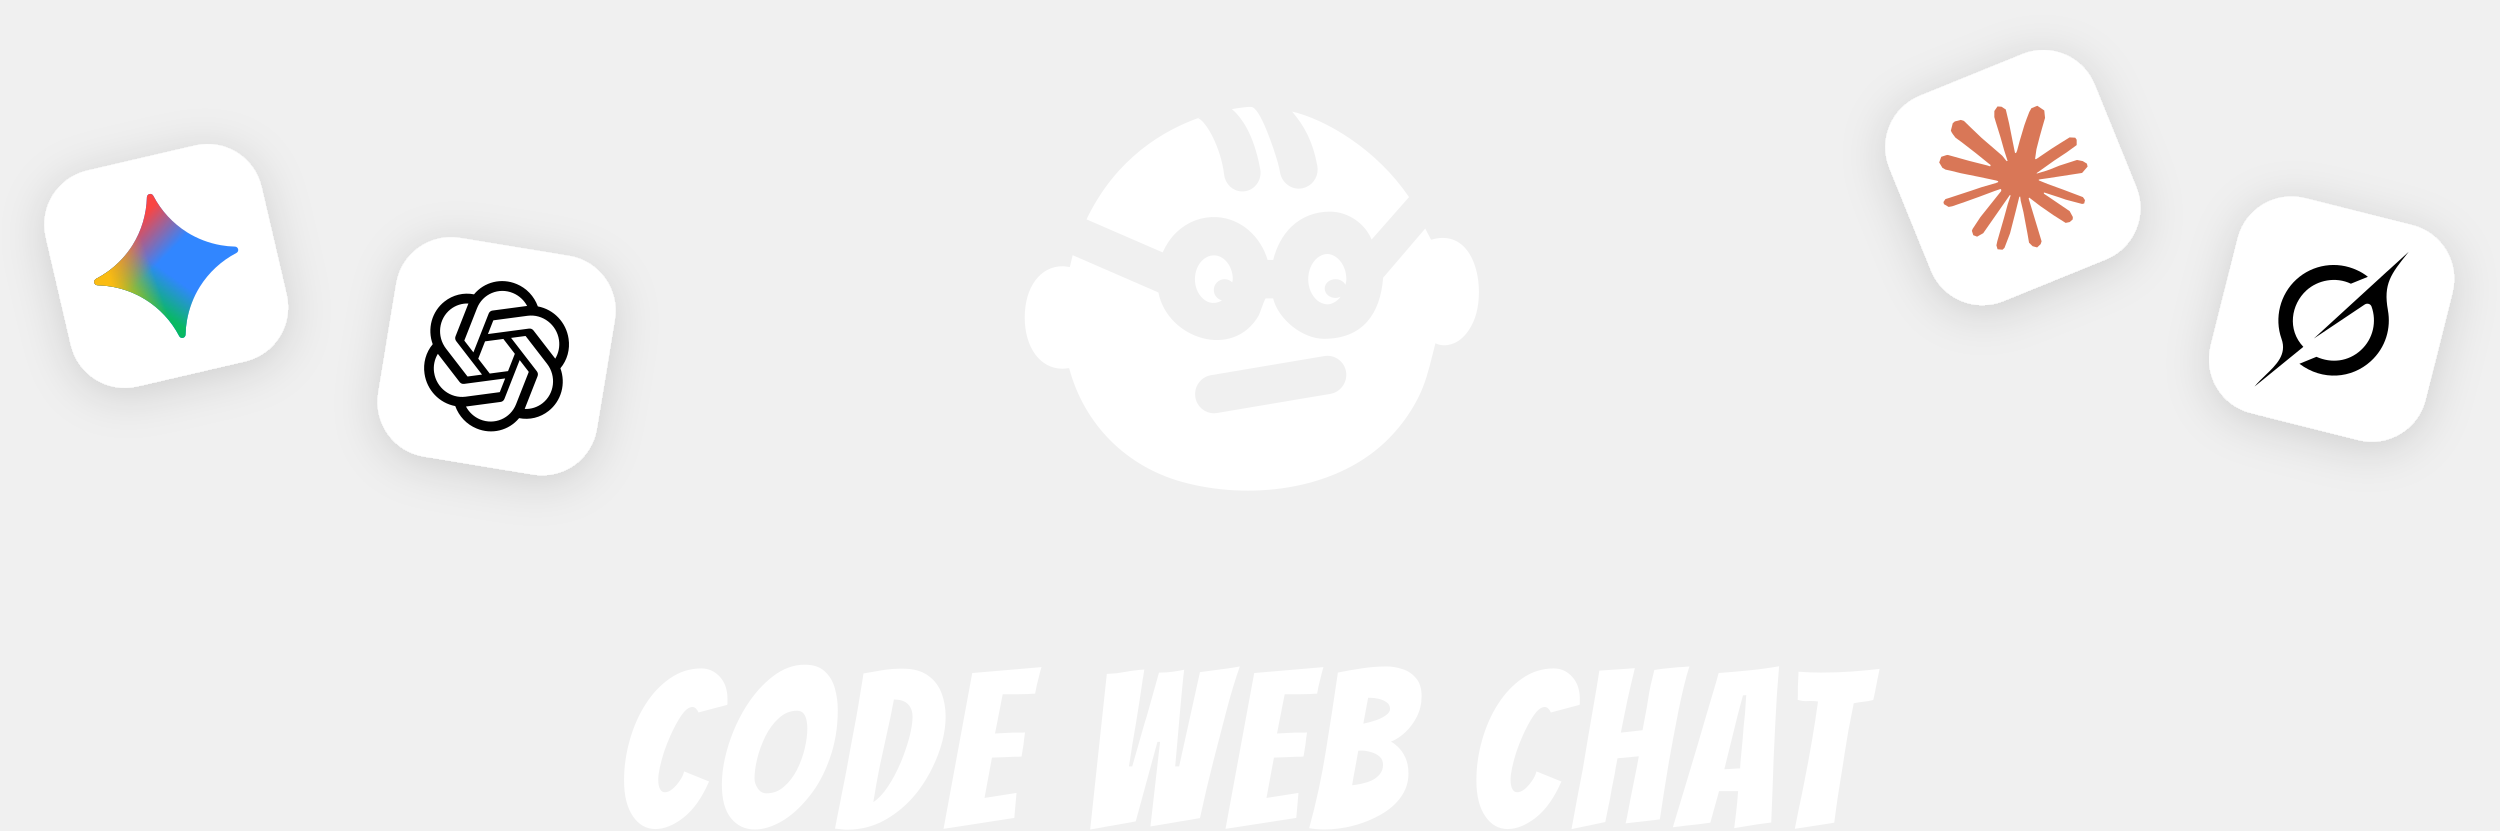
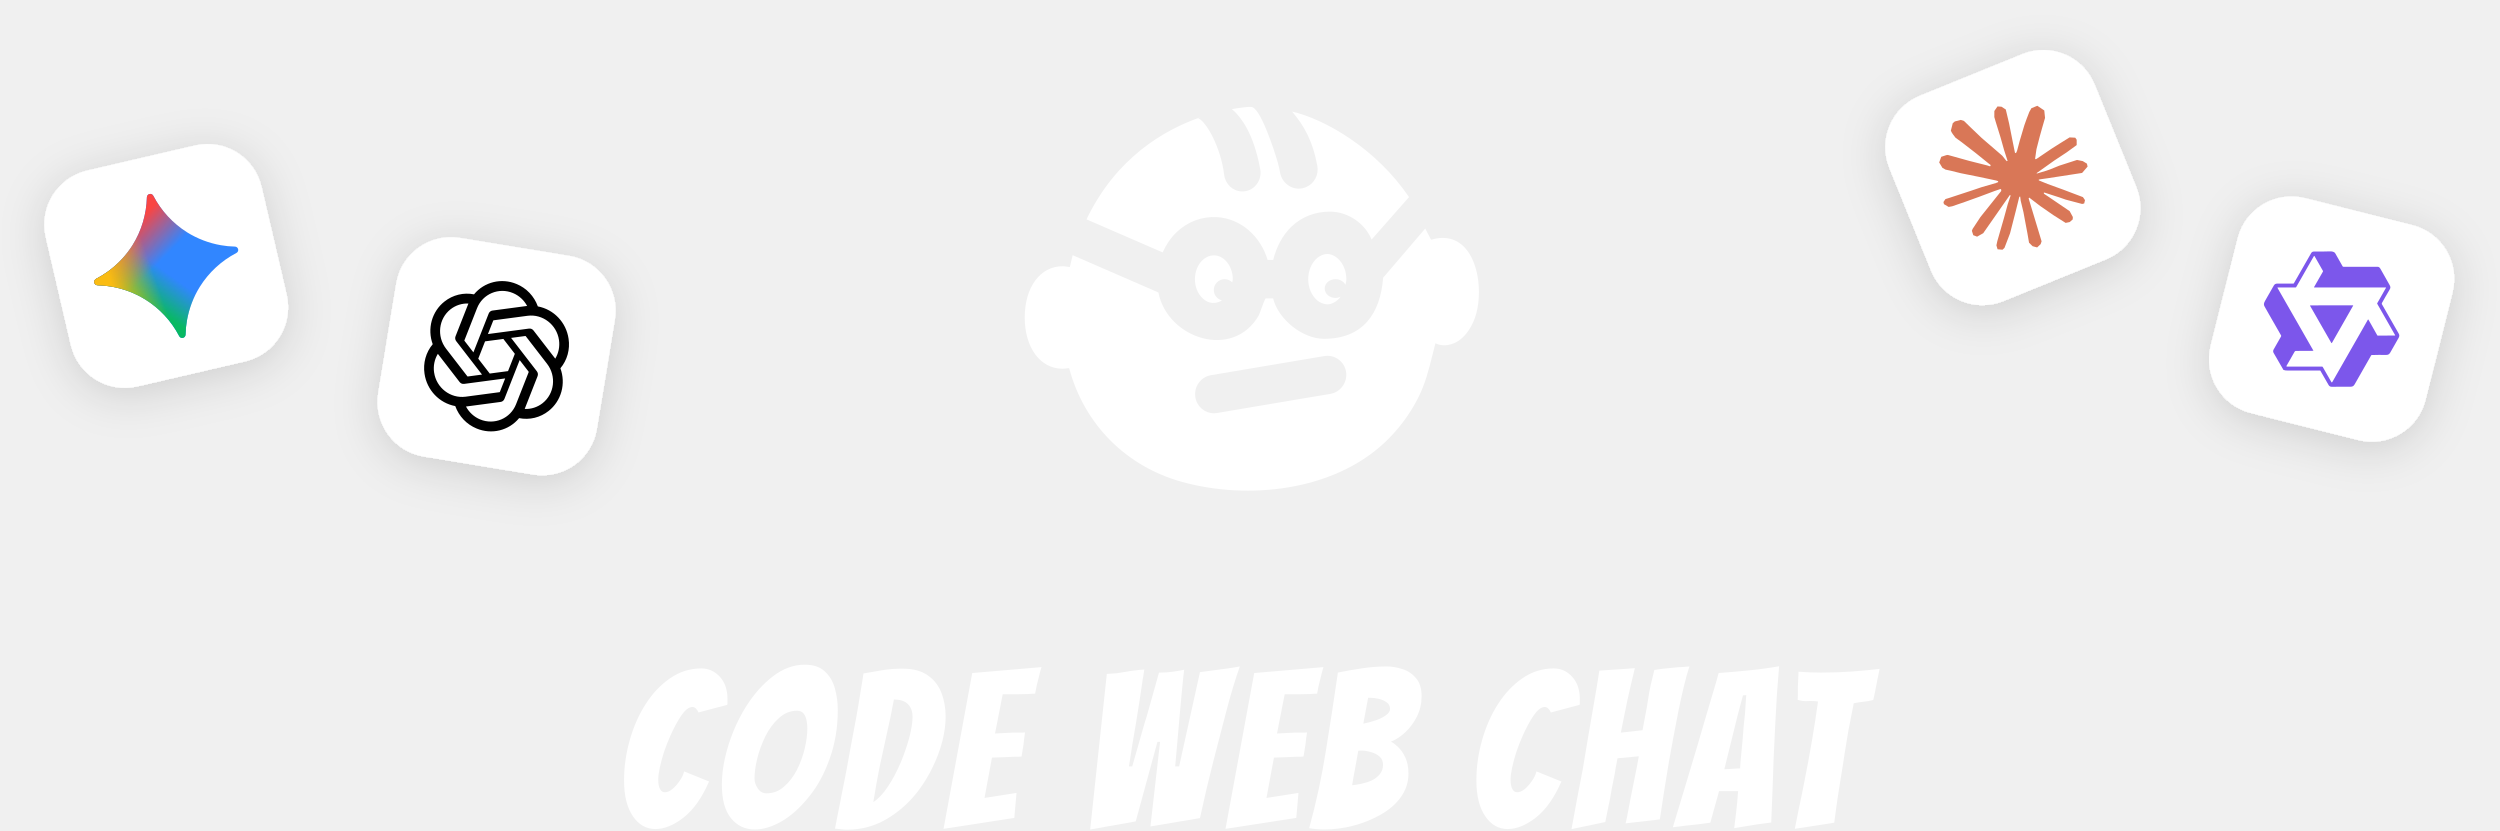
<svg xmlns="http://www.w3.org/2000/svg" width="677" height="225" viewBox="0 0 677 225" fill="none">
  <g clip-path="url(#clip0_863_150)">
    <path fill-rule="evenodd" clip-rule="evenodd" d="M387.536 64.924C395.554 62.565 399.515 69.108 400.331 76.234C400.787 80.175 400.283 84.31 398.963 87.204C398.026 89.247 396.706 91.169 394.858 92.361C393.729 93.09 392.361 93.528 390.993 93.504C389.48 93.455 388.712 92.945 388.712 92.945C388.462 93.906 388.226 94.859 387.992 95.805C386.947 100.021 385.942 104.08 383.863 108.074C381.583 112.476 378.534 116.489 374.933 119.87C360.938 132.981 338.037 135.437 320.177 130.524C305.053 126.365 293.627 115.03 289.522 99.682C288.802 99.779 288.13 99.852 287.746 99.852C281.696 99.852 277.495 94.136 277.495 85.964C277.495 77.791 281.696 72.075 287.746 72.1C287.962 72.1 288.394 72.1 289.714 72.318C289.823 71.886 289.924 71.438 290.025 70.988C290.169 70.349 290.313 69.707 290.482 69.108L313.695 79.202C316.144 91.728 333.98 97.59 340.918 85.331C341.001 85.179 341.216 84.585 341.472 83.874C341.952 82.544 342.578 80.807 342.766 80.807H344.758C346.151 86.45 352.68 91.753 358.538 91.753C369.1 91.753 373.829 84.869 374.549 75.213L385.952 61.884C386.252 62.516 386.498 62.96 386.744 63.404C386.99 63.848 387.236 64.292 387.536 64.924ZM354.313 107.66L360.266 106.663C363.075 106.176 364.947 103.501 364.515 100.679C364.059 97.858 361.418 95.961 358.633 96.423L327.907 101.604C325.122 102.09 323.25 104.766 323.706 107.587C324.114 110.117 326.274 111.917 328.747 111.917C329.035 111.917 329.299 111.892 329.587 111.844L333.86 111.114L351.846 108.074L354.313 107.66Z" fill="white" />
    <path d="M349.896 30.215C353.28 34.155 355.561 38.436 356.737 44.955C357.169 47.338 355.897 49.746 353.688 50.671C353.568 50.719 353.424 50.768 353.304 50.817C350.352 51.838 347.231 49.868 346.655 46.779C346.487 45.879 346.295 44.979 346.055 44.152V44.128C346.055 44.128 346.007 43.982 345.935 43.714C345.215 41.136 341.23 28.755 338.781 28.974C338.781 28.974 338.421 28.853 336.212 29.145C336.164 29.145 336.116 29.169 336.068 29.169C336.045 29.169 336.045 29.169 336.021 29.169C335.324 29.266 334.484 29.388 333.596 29.558C333.884 29.801 334.148 30.045 334.436 30.312C336.021 31.942 339.477 35.979 341.278 45.855C341.83 48.968 339.501 51.887 336.404 51.838C336.381 51.838 336.333 51.838 336.309 51.838C333.836 51.79 331.819 49.844 331.507 47.363C330.571 39.652 326.514 32.769 324.474 32.039L325.17 31.723C315.208 35.153 302.173 42.79 294.227 59.403L314.848 68.354C315.736 66.335 316.984 64.462 318.568 62.93C321.569 60.035 325.482 58.576 329.491 58.795C336.021 59.16 341.35 63.951 343.27 70.397H344.782C345.647 66.87 347.303 63.708 349.751 61.349C352.68 58.551 356.401 57.311 360.146 57.311C365.115 57.311 369.676 60.57 371.428 64.875L381.559 53.37C372.653 40.212 358.778 32.258 349.896 30.215Z" fill="white" />
    <path d="M359.594 68.791C359.546 68.791 359.474 68.791 359.426 68.791C358.274 68.791 357.361 69.35 356.761 69.813C355.201 71.102 354.265 73.266 354.265 75.602C354.265 77.937 355.201 80.101 356.761 81.391C357.361 81.877 358.37 82.436 359.594 82.412C360.818 82.364 362.09 81.585 363.051 80.345C362.619 80.539 362.162 80.685 361.658 80.685C360.026 80.685 358.73 79.542 358.73 78.131C358.73 76.72 360.026 75.602 361.658 75.602C362.859 75.602 363.891 76.234 364.347 77.134C364.443 76.623 364.587 76.161 364.587 75.602C364.587 71.661 361.994 68.913 359.594 68.791Z" fill="white" />
    <path d="M328.939 69.156C328.867 69.156 328.795 69.156 328.699 69.156C327.306 69.156 326.25 69.862 325.602 70.494C324.33 71.71 323.586 73.583 323.586 75.602C323.586 77.621 324.33 79.493 325.602 80.71C326.274 81.366 327.331 82.145 328.915 82.023C329.635 81.975 330.307 81.731 330.907 81.342C329.635 81.026 328.699 79.907 328.699 78.521C328.699 76.915 330.019 75.602 331.627 75.602C332.444 75.602 333.164 75.942 333.692 76.478C333.716 76.186 333.836 75.918 333.836 75.602C333.836 72.197 331.627 69.302 328.939 69.156Z" fill="white" />
  </g>
  <path d="M486.03 224.448C486.465 222.272 486.9 220.116 487.335 217.979C487.81 215.804 488.245 213.667 488.641 211.57C490.144 204.054 491.37 196.853 492.32 189.97C491.885 189.89 491.43 189.851 490.955 189.851C490.48 189.811 490.025 189.811 489.59 189.851C488.641 189.93 487.711 189.811 486.801 189.495C486.841 189.178 486.86 188.842 486.86 188.486C486.86 188.09 486.86 187.695 486.86 187.299C486.86 186.864 486.86 186.449 486.86 186.053C486.86 185.618 486.88 185.202 486.92 184.807C486.959 184.372 486.979 183.917 486.979 183.442C486.979 182.928 486.999 182.413 487.038 181.899C488.067 181.978 489.096 182.037 490.124 182.077C491.153 182.116 492.181 182.136 493.21 182.136C496.138 182.136 498.927 182.037 501.577 181.84C504.268 181.642 506.74 181.404 508.995 181.127L508.343 184.332L507.808 187.121C507.611 188.15 507.433 188.961 507.274 189.554C506.839 189.673 506.404 189.772 505.969 189.851C505.534 189.93 505.098 189.989 504.663 190.029C504.228 190.068 503.773 190.128 503.298 190.207C502.863 190.286 502.428 190.365 501.993 190.444C501.399 193.372 500.905 195.904 500.509 198.04C500.153 200.177 499.817 202.234 499.5 204.212C499.223 206.15 498.887 208.287 498.492 210.621C497.819 214.617 497.226 218.672 496.711 222.786L486.03 224.448Z" fill="white" />
-   <path d="M469.621 224.27C469.7 223.597 469.779 222.945 469.858 222.312C469.937 221.679 470.017 221.046 470.096 220.413L470.452 217.089C470.491 216.536 470.531 216.021 470.57 215.547C470.61 215.072 470.65 214.637 470.689 214.241H465.526L463.153 222.786C462.282 222.905 461.254 223.044 460.067 223.202C458.88 223.321 457.772 223.439 456.743 223.558C456.11 223.637 455.478 223.716 454.845 223.795C454.251 223.874 453.638 223.953 453.005 224.033L457.693 208.485C458.247 206.625 458.88 204.509 459.592 202.135C460.304 199.761 461.016 197.328 461.728 194.836C462.48 192.343 463.172 190.009 463.805 187.833C464.478 185.618 465.012 183.759 465.408 182.255C468.098 182.057 470.828 181.82 473.597 181.543C476.406 181.266 479.136 180.89 481.786 180.416C481.588 182.631 481.391 185.143 481.193 187.952C481.035 190.721 480.876 193.59 480.718 196.557C480.599 199.524 480.461 202.452 480.303 205.34C480.224 208.069 480.125 210.898 480.006 213.826C479.887 216.714 479.769 219.681 479.65 222.727C479.056 222.806 478.463 222.885 477.87 222.964C477.276 223.044 476.683 223.123 476.089 223.202C475.1 223.36 474.012 223.538 472.825 223.736C471.639 223.934 470.57 224.112 469.621 224.27ZM466.951 208.307C467.188 208.307 467.623 208.287 468.256 208.247C468.929 208.208 469.562 208.168 470.155 208.129C470.748 208.089 471.105 208.069 471.223 208.069C471.223 207.555 471.302 206.507 471.461 204.924C471.619 203.342 471.777 201.68 471.935 199.939C472.014 198.911 472.094 197.862 472.173 196.794C472.291 195.686 472.41 194.559 472.529 193.412L472.885 188.249L471.995 188.308L470.63 193.412L466.951 208.307Z" fill="white" />
+   <path d="M469.621 224.27C469.7 223.597 469.779 222.945 469.858 222.312C469.937 221.679 470.017 221.046 470.096 220.413L470.452 217.089C470.491 216.536 470.531 216.021 470.57 215.547C470.61 215.072 470.65 214.637 470.689 214.241H465.526L463.153 222.786C462.282 222.905 461.254 223.044 460.067 223.202C458.88 223.321 457.772 223.439 456.743 223.558C456.11 223.637 455.478 223.716 454.845 223.795C454.251 223.874 453.638 223.953 453.005 224.033L457.693 208.485C458.247 206.625 458.88 204.509 459.592 202.135C460.304 199.761 461.016 197.328 461.728 194.836C462.48 192.343 463.172 190.009 463.805 187.833C464.478 185.618 465.012 183.759 465.408 182.255C468.098 182.057 470.828 181.82 473.597 181.543C476.406 181.266 479.136 180.89 481.786 180.416C481.588 182.631 481.391 185.143 481.193 187.952C481.035 190.721 480.876 193.59 480.718 196.557C480.599 199.524 480.461 202.452 480.303 205.34C480.224 208.069 480.125 210.898 480.006 213.826C479.887 216.714 479.769 219.681 479.65 222.727C479.056 222.806 478.463 222.885 477.87 222.964C477.276 223.044 476.683 223.123 476.089 223.202C475.1 223.36 474.012 223.538 472.825 223.736C471.639 223.934 470.57 224.112 469.621 224.27ZM466.951 208.307C467.188 208.307 467.623 208.287 468.256 208.247C468.929 208.208 469.562 208.168 470.155 208.129C470.748 208.089 471.104 208.069 471.223 208.069C471.223 207.555 471.302 206.507 471.461 204.924C471.619 203.342 471.777 201.68 471.935 199.939C472.014 198.911 472.094 197.862 472.173 196.794C472.291 195.686 472.41 194.559 472.529 193.412L472.885 188.249L471.995 188.308L470.63 193.412L466.951 208.307Z" fill="white" />
  <path d="M425.566 224.507C426.08 221.777 426.575 219.087 427.049 216.436C427.564 213.746 428.078 211.076 428.592 208.425C429.146 205.142 429.66 202.056 430.135 199.168C430.649 196.28 431.144 193.411 431.619 190.563C432.133 187.714 432.627 184.728 433.102 181.602L442.716 180.949C442.043 183.719 441.371 186.607 440.698 189.613C440.065 192.62 439.472 195.548 438.918 198.396L444.793 197.743C445.07 196.359 445.327 194.994 445.564 193.649C445.841 192.264 446.079 190.899 446.276 189.554C446.474 188.249 446.712 186.923 446.989 185.578C447.305 184.193 447.641 182.809 447.997 181.424C449.422 181.187 450.866 181.009 452.329 180.89C453.793 180.732 455.02 180.633 456.009 180.593C456.998 180.514 457.492 180.475 457.492 180.475C456.978 182.057 456.464 183.917 455.949 186.053C455.435 188.189 454.94 190.444 454.466 192.818C453.991 195.192 453.536 197.565 453.101 199.939C452.666 202.273 452.27 204.449 451.914 206.467C451.479 208.999 451.063 211.551 450.668 214.122C450.272 216.654 449.877 219.245 449.481 221.896L440.223 222.964C440.5 221.777 440.738 220.61 440.936 219.463C441.173 218.276 441.39 217.129 441.588 216.021C441.984 214.122 442.38 212.144 442.775 210.087C443.21 208.03 443.547 206.269 443.784 204.805L438.028 205.339C437.869 206.091 437.711 206.902 437.553 207.772C437.434 208.643 437.276 209.572 437.078 210.562C436.88 211.551 436.683 212.52 436.485 213.469C436.327 214.379 436.168 215.289 436.01 216.199C435.812 217.267 435.595 218.335 435.357 219.404C435.12 220.472 434.902 221.54 434.705 222.608L425.566 224.507Z" fill="white" />
  <path d="M408.293 224.507C405.801 224.507 403.763 223.34 402.181 221.006C400.598 218.672 399.807 215.467 399.807 211.392C399.807 207.674 400.321 204.014 401.35 200.414C402.379 196.774 403.823 193.51 405.682 190.622C407.542 187.734 409.737 185.42 412.269 183.679C414.841 181.899 417.669 181.009 420.755 181.009C422.694 181.009 424.355 181.76 425.74 183.264C427.125 184.767 427.817 186.785 427.817 189.317V190.029C427.817 190.187 427.817 190.326 427.817 190.444C427.817 190.563 427.797 190.701 427.758 190.86L419.984 192.937C419.509 191.948 418.955 191.453 418.322 191.453C417.373 191.453 416.364 192.225 415.296 193.768C414.267 195.31 413.278 197.15 412.329 199.286C411.696 200.711 411.122 202.174 410.608 203.678C410.133 205.181 409.757 206.586 409.48 207.891C409.203 209.197 409.065 210.265 409.065 211.096C409.065 212.322 409.243 213.212 409.599 213.766C409.876 214.28 410.311 214.538 410.904 214.538C411.498 214.538 412.15 214.261 412.863 213.707C413.575 213.113 414.228 212.381 414.821 211.511C415.454 210.641 415.869 209.77 416.067 208.9L422.832 211.63C420.894 216.061 418.579 219.325 415.889 221.421C413.238 223.479 410.706 224.507 408.293 224.507Z" fill="white" />
  <path d="M358.62 224.626C357.157 224.626 355.792 224.507 354.526 224.27C356.425 217.346 357.928 210.383 359.036 203.381C360.183 196.339 361.271 189.257 362.3 182.136C364.357 181.701 366.493 181.325 368.709 181.009C370.924 180.653 373.219 180.475 375.592 180.475C376.898 180.475 378.283 180.712 379.746 181.187C381.21 181.622 382.437 182.433 383.426 183.62C384.454 184.767 384.969 186.409 384.969 188.545C384.969 190.523 384.553 192.343 383.722 194.005C382.892 195.666 381.843 197.091 380.577 198.278C379.311 199.464 378.006 200.315 376.661 200.829C377.214 201.106 377.867 201.601 378.619 202.313C379.371 203.025 380.023 203.974 380.577 205.161C381.131 206.348 381.408 207.792 381.408 209.493C381.408 211.867 380.696 214.023 379.272 215.962C377.887 217.861 376.028 219.443 373.693 220.709C371.438 221.975 369.005 222.944 366.394 223.617C363.783 224.29 361.192 224.626 358.62 224.626ZM369.183 195.963C370.41 195.726 371.577 195.409 372.685 195.014C373.792 194.618 374.682 194.163 375.355 193.649C376.067 193.134 376.423 192.581 376.423 191.987C376.423 191.235 376.126 190.642 375.533 190.207C374.94 189.772 374.228 189.455 373.397 189.257C372.566 189.06 371.794 188.961 371.082 188.961H370.489C370.212 190.543 369.955 191.928 369.717 193.115C369.48 194.262 369.302 195.211 369.183 195.963ZM366.157 212.639C366.948 212.559 367.818 212.421 368.768 212.223C369.717 212.025 370.627 211.729 371.498 211.333C372.368 210.898 373.08 210.344 373.634 209.671C374.228 208.959 374.524 208.109 374.524 207.12C374.524 206.17 374.208 205.418 373.575 204.865C372.942 204.311 372.17 203.915 371.26 203.678C370.39 203.401 369.559 203.262 368.768 203.262H368.293C368.095 203.262 367.937 203.282 367.818 203.322C367.581 204.785 367.304 206.328 366.988 207.95C366.671 209.572 366.394 211.135 366.157 212.639Z" fill="white" />
  <path d="M331.867 224.448L339.641 182.255L358.394 180.653C358.117 181.523 357.879 182.413 357.681 183.323C357.484 184.075 357.286 184.866 357.088 185.697C356.93 186.488 356.791 187.2 356.673 187.833C356.158 187.873 355.426 187.912 354.477 187.952C353.527 187.952 352.558 187.972 351.569 188.011C350.58 188.011 349.729 188.011 349.017 188.011C348.305 188.011 347.929 188.011 347.89 188.011L345.813 198.634L349.255 198.456C349.69 198.416 350.125 198.396 350.56 198.396C351.035 198.396 351.49 198.396 351.925 198.396C352.36 198.396 352.756 198.396 353.112 198.396C353.468 198.396 353.745 198.377 353.943 198.337C353.864 198.891 353.785 199.445 353.705 199.999C353.666 200.513 353.607 201.047 353.527 201.601L352.993 204.865C352.795 204.904 352.538 204.924 352.222 204.924C351.905 204.924 351.529 204.924 351.094 204.924C350.659 204.964 350.204 204.983 349.729 204.983C349.255 204.983 348.8 205.003 348.365 205.043C347.85 205.082 347.316 205.102 346.762 205.102C346.208 205.102 345.615 205.122 344.982 205.161L342.964 216.081L351.628 214.716L351.035 221.481L331.867 224.448Z" fill="white" />
  <path d="M295.218 224.626L299.728 182.492C300.638 182.453 301.528 182.393 302.398 182.314C303.308 182.196 304.179 182.057 305.009 181.899C305.801 181.741 306.612 181.622 307.442 181.543C308.273 181.424 309.084 181.345 309.875 181.305L309.697 182.492C309.658 182.888 309.579 183.343 309.46 183.857C309.381 184.332 309.302 184.886 309.223 185.519C309.025 186.903 308.788 188.486 308.511 190.266C308.234 192.046 307.917 194.025 307.561 196.201C307.324 197.546 307.047 199.168 306.73 201.067C306.453 202.966 306.117 205.122 305.721 207.535H306.612C307.126 205.715 307.601 204.054 308.036 202.55C308.471 201.047 308.847 199.722 309.163 198.574C309.48 197.427 309.777 196.398 310.054 195.488C310.37 194.539 310.627 193.688 310.825 192.937C311.656 190.009 312.328 187.616 312.843 185.756C313.357 183.897 313.693 182.69 313.851 182.136H314.386C315.414 182.136 316.482 182.057 317.59 181.899C318.737 181.741 319.766 181.563 320.676 181.365C320.636 181.523 320.557 182.176 320.439 183.323C320.32 184.47 320.181 185.875 320.023 187.536C319.865 189.198 319.707 190.919 319.548 192.699C319.271 196.062 319.014 198.99 318.777 201.482C318.579 203.974 318.401 205.992 318.243 207.535H319.311L324.949 182.018L328.925 181.483C329.478 181.404 330.052 181.325 330.646 181.246C331.239 181.167 331.852 181.088 332.485 181.009C333.632 180.85 334.72 180.672 335.749 180.475C334.562 183.798 333.375 187.714 332.188 192.225C331.002 196.735 329.815 201.304 328.628 205.933C327.995 208.465 327.362 211.036 326.729 213.647C326.135 216.219 325.542 218.85 324.949 221.54L311.537 223.795L314.148 200.889H313.436L307.561 222.43L295.218 224.626Z" fill="white" />
  <path d="M255.51 224.448L263.283 182.255L282.036 180.653C281.759 181.523 281.522 182.413 281.324 183.323C281.126 184.075 280.928 184.866 280.73 185.697C280.572 186.488 280.434 187.2 280.315 187.833C279.801 187.873 279.069 187.912 278.119 187.952C277.17 187.952 276.2 187.972 275.211 188.011C274.222 188.011 273.372 188.011 272.66 188.011C271.948 188.011 271.572 188.011 271.532 188.011L269.455 198.634L272.897 198.456C273.332 198.416 273.767 198.396 274.203 198.396C274.677 198.396 275.132 198.396 275.567 198.396C276.003 198.396 276.398 198.396 276.754 198.396C277.11 198.396 277.387 198.377 277.585 198.337C277.506 198.891 277.427 199.445 277.348 199.999C277.308 200.513 277.249 201.047 277.17 201.601L276.636 204.865C276.438 204.904 276.181 204.924 275.864 204.924C275.548 204.924 275.172 204.924 274.737 204.924C274.301 204.964 273.847 204.983 273.372 204.983C272.897 204.983 272.442 205.003 272.007 205.043C271.493 205.082 270.958 205.102 270.405 205.102C269.851 205.102 269.257 205.122 268.624 205.161L266.607 216.081L275.271 214.716L274.677 221.481L255.51 224.448Z" fill="white" />
  <path d="M229.434 224.685C228.88 224.685 228.326 224.645 227.772 224.566C227.218 224.527 226.664 224.467 226.111 224.388L229.256 208.425C229.651 206.249 230.067 203.954 230.502 201.541C230.977 199.088 231.432 196.675 231.867 194.301C232.302 191.888 232.678 189.653 232.994 187.596C233.35 185.538 233.627 183.798 233.825 182.373C235.526 182.057 237.247 181.76 238.988 181.483C240.729 181.206 242.509 181.068 244.329 181.068C247.256 181.068 249.571 181.681 251.272 182.908C252.973 184.094 254.2 185.677 254.951 187.655C255.703 189.593 256.079 191.73 256.079 194.064C256.079 196.161 255.782 198.376 255.189 200.71C254.595 203.005 253.745 205.3 252.637 207.594C251.569 209.849 250.283 211.986 248.78 214.003C246.445 217.129 243.597 219.7 240.234 221.718C236.911 223.696 233.311 224.685 229.434 224.685ZM236.496 217.208C237.88 216.298 239.186 214.913 240.412 213.054C241.678 211.194 242.865 208.959 243.973 206.348C244.962 203.935 245.733 201.66 246.287 199.524C246.841 197.348 247.118 195.548 247.118 194.123C247.118 192.66 246.703 191.512 245.872 190.681C245.081 189.851 243.815 189.435 242.074 189.435C241.441 192.838 240.788 195.983 240.116 198.871C239.483 201.759 238.85 204.667 238.217 207.594C237.623 210.522 237.049 213.726 236.496 217.208Z" fill="white" />
  <path d="M204.381 224.626C201.77 224.626 199.634 223.617 197.972 221.599C196.311 219.582 195.48 216.535 195.48 212.461C195.48 210.206 195.757 207.832 196.311 205.339C196.865 202.847 197.636 200.394 198.625 197.981C199.614 195.568 200.762 193.332 202.067 191.275C204.164 187.952 206.577 185.242 209.307 183.145C212.037 181.048 214.905 180 217.912 180C220.285 180 222.105 180.613 223.371 181.84C224.677 183.026 225.587 184.569 226.101 186.468C226.615 188.328 226.872 190.266 226.872 192.284C226.872 196.992 226.141 201.383 224.677 205.458C223.253 209.493 221.393 212.916 219.098 215.724C216.804 218.613 214.351 220.828 211.74 222.371C209.168 223.874 206.716 224.626 204.381 224.626ZM207.586 214.834C209.366 214.834 210.929 214.241 212.274 213.054C213.659 211.867 214.826 210.364 215.775 208.544C216.725 206.685 217.437 204.746 217.912 202.728C218.386 200.711 218.624 198.891 218.624 197.269C218.624 196.636 218.564 195.963 218.446 195.251C218.327 194.499 218.07 193.847 217.674 193.293C217.279 192.739 216.665 192.462 215.835 192.462C214.015 192.462 212.373 193.135 210.909 194.48C209.445 195.785 208.219 197.447 207.23 199.464C206.241 201.522 205.509 203.539 205.034 205.517C204.559 207.496 204.322 209.296 204.322 210.918C204.322 211.748 204.619 212.619 205.212 213.529C205.806 214.399 206.597 214.834 207.586 214.834Z" fill="white" />
  <path d="M177.481 224.507C174.989 224.507 172.952 223.34 171.369 221.006C169.787 218.672 168.995 215.467 168.995 211.392C168.995 207.674 169.51 204.014 170.538 200.414C171.567 196.774 173.011 193.51 174.87 190.622C176.73 187.734 178.925 185.42 181.457 183.679C184.029 181.899 186.858 181.009 189.943 181.009C191.882 181.009 193.544 181.76 194.928 183.264C196.313 184.767 197.005 186.785 197.005 189.317V190.029C197.005 190.187 197.005 190.326 197.005 190.444C197.005 190.563 196.985 190.701 196.946 190.86L189.172 192.937C188.697 191.948 188.143 191.453 187.51 191.453C186.561 191.453 185.552 192.225 184.484 193.768C183.455 195.31 182.466 197.15 181.517 199.286C180.884 200.711 180.31 202.174 179.796 203.678C179.321 205.181 178.945 206.586 178.668 207.891C178.391 209.197 178.253 210.265 178.253 211.096C178.253 212.322 178.431 213.212 178.787 213.766C179.064 214.28 179.499 214.538 180.093 214.538C180.686 214.538 181.339 214.261 182.051 213.707C182.763 213.113 183.416 212.381 184.009 211.511C184.642 210.641 185.058 209.77 185.255 208.9L192.02 211.63C190.082 216.061 187.768 219.325 185.077 221.421C182.427 223.479 179.895 224.507 177.481 224.507Z" fill="white" />
  <g filter="url(#filter0_d_863_150)">
    <rect x="8.995" y="49.592" width="60" height="60" rx="15" transform="rotate(-13.0929 8.99536 49.5918)" fill="white" />
    <path d="M59.792 66.4C56.559 65.831 53.464 64.649 50.675 62.918C46.787 60.492 43.62 57.069 41.503 53.006C41.41 52.825 41.259 52.681 41.074 52.596C40.889 52.51 40.682 52.489 40.484 52.535C40.285 52.581 40.108 52.692 39.98 52.85C39.852 53.008 39.781 53.204 39.776 53.407C39.667 57.988 38.335 62.457 35.918 66.35C34.179 69.134 31.924 71.561 29.273 73.498C28.237 74.261 27.147 74.935 26.007 75.523C25.825 75.615 25.679 75.766 25.593 75.951C25.506 76.136 25.484 76.345 25.531 76.544C25.577 76.743 25.689 76.92 25.848 77.048C26.007 77.176 26.204 77.247 26.408 77.25C27.691 77.273 28.963 77.397 30.233 77.624C33.466 78.192 36.561 79.374 39.35 81.106C43.239 83.532 46.406 86.955 48.524 91.019C48.616 91.201 48.767 91.347 48.952 91.433C49.137 91.52 49.346 91.542 49.545 91.495C49.744 91.449 49.921 91.338 50.049 91.178C50.177 91.019 50.248 90.822 50.251 90.618C50.273 89.334 50.397 88.061 50.625 86.791C51.193 83.558 52.375 80.463 54.107 77.674C56.533 73.786 59.956 70.619 64.02 68.502C64.201 68.409 64.345 68.258 64.43 68.073C64.516 67.888 64.537 67.681 64.491 67.483C64.445 67.284 64.334 67.107 64.176 66.979C64.018 66.851 63.822 66.779 63.619 66.775C62.335 66.752 61.056 66.627 59.792 66.4Z" fill="#3186FF" />
    <path d="M59.792 66.4C56.559 65.831 53.464 64.649 50.675 62.918C46.787 60.492 43.62 57.069 41.503 53.006C41.41 52.825 41.259 52.681 41.074 52.596C40.889 52.51 40.682 52.489 40.484 52.535C40.285 52.581 40.108 52.692 39.98 52.85C39.852 53.008 39.781 53.204 39.776 53.407C39.667 57.988 38.335 62.457 35.918 66.35C34.179 69.134 31.924 71.561 29.273 73.498C28.237 74.261 27.147 74.935 26.007 75.523C25.825 75.615 25.679 75.766 25.593 75.951C25.506 76.136 25.484 76.345 25.531 76.544C25.577 76.743 25.689 76.92 25.848 77.048C26.007 77.176 26.204 77.247 26.408 77.25C27.691 77.273 28.963 77.397 30.233 77.624C33.466 78.192 36.561 79.374 39.35 81.106C43.239 83.532 46.406 86.955 48.524 91.019C48.616 91.201 48.767 91.347 48.952 91.433C49.137 91.52 49.346 91.542 49.545 91.495C49.744 91.449 49.921 91.338 50.049 91.178C50.177 91.019 50.248 90.822 50.251 90.618C50.273 89.334 50.397 88.061 50.625 86.791C51.193 83.558 52.375 80.463 54.107 77.674C56.533 73.786 59.956 70.619 64.02 68.502C64.201 68.409 64.345 68.258 64.43 68.073C64.516 67.888 64.537 67.681 64.491 67.483C64.445 67.284 64.334 67.107 64.176 66.979C64.018 66.851 63.822 66.779 63.619 66.775C62.335 66.752 61.056 66.627 59.792 66.4Z" fill="url(#paint0_linear_863_150)" />
    <path d="M59.792 66.4C56.559 65.831 53.464 64.649 50.675 62.918C46.787 60.492 43.62 57.069 41.503 53.006C41.41 52.825 41.259 52.681 41.074 52.596C40.889 52.51 40.682 52.489 40.484 52.535C40.285 52.581 40.108 52.692 39.98 52.85C39.852 53.008 39.781 53.204 39.776 53.407C39.667 57.988 38.335 62.457 35.918 66.35C34.179 69.134 31.924 71.561 29.273 73.498C28.237 74.261 27.147 74.935 26.007 75.523C25.825 75.615 25.679 75.766 25.593 75.951C25.506 76.136 25.484 76.345 25.531 76.544C25.577 76.743 25.689 76.92 25.848 77.048C26.007 77.176 26.204 77.247 26.408 77.25C27.691 77.273 28.963 77.397 30.233 77.624C33.466 78.192 36.561 79.374 39.35 81.106C43.239 83.532 46.406 86.955 48.524 91.019C48.616 91.201 48.767 91.347 48.952 91.433C49.137 91.52 49.346 91.542 49.545 91.495C49.744 91.449 49.921 91.338 50.049 91.178C50.177 91.019 50.248 90.822 50.251 90.618C50.273 89.334 50.397 88.061 50.625 86.791C51.193 83.558 52.375 80.463 54.107 77.674C56.533 73.786 59.956 70.619 64.02 68.502C64.201 68.409 64.345 68.258 64.43 68.073C64.516 67.888 64.537 67.681 64.491 67.483C64.445 67.284 64.334 67.107 64.176 66.979C64.018 66.851 63.822 66.779 63.619 66.775C62.335 66.752 61.056 66.627 59.792 66.4Z" fill="url(#paint1_linear_863_150)" />
    <path d="M59.792 66.4C56.559 65.831 53.464 64.649 50.675 62.918C46.787 60.492 43.62 57.069 41.503 53.006C41.41 52.825 41.259 52.681 41.074 52.596C40.889 52.51 40.682 52.489 40.484 52.535C40.285 52.581 40.108 52.692 39.98 52.85C39.852 53.008 39.781 53.204 39.776 53.407C39.667 57.988 38.335 62.457 35.918 66.35C34.179 69.134 31.924 71.561 29.273 73.498C28.237 74.261 27.147 74.935 26.007 75.523C25.825 75.615 25.679 75.766 25.593 75.951C25.506 76.136 25.484 76.345 25.531 76.544C25.577 76.743 25.689 76.92 25.848 77.048C26.007 77.176 26.204 77.247 26.408 77.25C27.691 77.273 28.963 77.397 30.233 77.624C33.466 78.192 36.561 79.374 39.35 81.106C43.239 83.532 46.406 86.955 48.524 91.019C48.616 91.201 48.767 91.347 48.952 91.433C49.137 91.52 49.346 91.542 49.545 91.495C49.744 91.449 49.921 91.338 50.049 91.178C50.177 91.019 50.248 90.822 50.251 90.618C50.273 89.334 50.397 88.061 50.625 86.791C51.193 83.558 52.375 80.463 54.107 77.674C56.533 73.786 59.956 70.619 64.02 68.502C64.201 68.409 64.345 68.258 64.43 68.073C64.516 67.888 64.537 67.681 64.491 67.483C64.445 67.284 64.334 67.107 64.176 66.979C64.018 66.851 63.822 66.779 63.619 66.775C62.335 66.752 61.056 66.627 59.792 66.4Z" fill="url(#paint2_linear_863_150)" />
  </g>
  <g filter="url(#filter1_d_863_150)">
    <g clip-path="url(#clip1_863_150)">
      <rect x="505.995" y="31.592" width="60" height="60" rx="15" transform="rotate(-22.1185 505.995 31.5918)" fill="white" />
      <g clip-path="url(#clip2_863_150)">
        <path d="M536.308 58.77L541.934 51.721L541.914 51.316L541.71 51.169L541.356 51.312L540.106 51.734L535.895 53.314L532.222 54.633L528.647 55.866L527.69 56.038L526.42 55.285L526.284 54.707L526.823 53.911L527.92 53.573L530.332 52.778L533.948 51.592L536.56 50.705L540.501 49.562L541.102 49.318L541.088 49.041L540.82 48.974L540.6 48.889L535.957 47.904L530.958 46.9L528.285 46.237L526.859 45.933L526.007 45.449L525.131 43.991L525.69 42.465L527.088 42.005L527.474 41.958L529.283 42.456L533.155 43.538L538.152 44.805L538.906 45.045L539.065 44.795L539.049 44.671L538.624 44.35L534.997 41.424L531.201 38.487L529.56 37.298L528.909 36.449C528.659 36.122 528.452 35.766 528.291 35.388L528.81 33.355L529.363 32.889L530.985 32.471L531.862 32.769L533.707 34.563L536.653 37.376L540.955 41.079L542.223 42.179L543.12 43.311L543.421 43.648L543.664 43.549L543.573 43.323L542.7 40.609L541.751 37.225L540.415 32.92L540.062 31.696L540.071 30.055L540.916 28.827L541.993 28.893L543.164 29.649L543.339 30.377L544.059 33.414L545.018 38.247L545.675 41.474L546.002 41.341L546.225 40.815L546.927 38.18L548.182 33.957L548.795 32.233L549.54 30.303L550.114 29.295L551.709 28.646L553.591 29.913L553.797 31.926L553 34.674L552.356 36.99L551.471 40.408L551.105 43.004L551.287 43.128L551.565 42.979L555.594 40.251L557.801 38.85L560.446 37.209L561.975 37.285L562.364 37.838L562.364 39.289L559.628 41.276L556.353 43.438L551.554 46.851L551.508 46.924L551.621 46.987L554.105 46.241L555.15 45.881L557.654 44.863L562.458 43.315L564.005 43.625L565.138 44.313L565.32 45.111L563.833 46.831L561.057 47.26L554.574 48.258L552.341 48.573L552.06 48.687L552.13 48.857L554.487 49.82L558.72 51.356L564.057 53.379L564.615 54.192L564.404 55.096L563.848 55.234L559.404 54.059L557.621 53.44L553.631 52.147L553.433 52.228L553.54 52.49L554.632 53.214L560.463 57.178L561.329 58.769L561.288 59.421L560.483 60.132L559.375 60.362L556.045 58.252L552.501 55.794L549.517 53.512L549.351 53.723L552.862 65.346L552.606 66.116L551.656 67.006L550.43 66.675L549.464 65.724L549.035 63.242L548.428 60.028L547.954 57.468L547.204 54.355L547.07 53.272L547.025 53.215L546.82 53.33L545.84 57.267L544.322 63.182L542.815 67.114L542.279 67.627L540.94 67.506L540.628 66.442L540.877 65.281L542.659 59.095L543.701 55.285L544.456 53.025L544.347 52.785L544.262 52.819L537.052 63.155L535.399 64.089L534.36 63.691L533.986 62.501L534.191 61.98L536.313 58.757L536.308 58.77Z" fill="#D97757" />
      </g>
    </g>
  </g>
  <g filter="url(#filter2_d_863_150)">
    <rect x="609.614" y="50" width="60" height="60" rx="15" transform="rotate(14.1013 609.614 50)" fill="white" />
-     <g clip-path="url(#clip3_863_150)">
-       <path fill-rule="evenodd" clip-rule="evenodd" d="M626.599 91.67L640.341 82.473C641.014 82.021 641.936 82.253 642.212 83.015C643.66 87.035 642.709 91.739 639.307 94.84C635.907 97.941 631.352 98.443 627.295 96.624L622.684 98.506C628.952 103.239 636.864 102.511 642.007 97.82C646.087 94.099 647.543 88.837 646.638 83.987L646.648 84C645.341 76.877 647.512 74.156 651.957 68.592C652.063 68.46 652.169 68.329 652.274 68.193L646.521 73.439L646.522 73.422L626.594 91.673M623.746 93.927C619.306 89.265 620.43 82.425 624.579 78.643C627.648 75.845 632.509 74.871 636.62 76.828L641.221 74.958C640.317 74.226 639.319 73.618 638.254 73.151C635.579 71.907 632.595 71.482 629.679 71.929C626.763 72.376 624.045 73.676 621.865 75.665C617.451 79.689 615.82 86.12 617.839 91.767C619.347 95.987 616.421 98.786 613.474 101.611C612.428 102.613 611.38 103.614 610.524 104.685L623.741 93.932" fill="black" />
-     </g>
+     <path d="M632.407 68.639C633.062 69.789 633.714 70.942 634.364 72.097C634.39 72.143 634.428 72.182 634.474 72.208C634.52 72.235 634.572 72.249 634.625 72.249H643.879C644.169 72.249 644.415 72.432 644.622 72.794L647.045 77.077C647.362 77.639 647.445 77.874 647.085 78.472C646.652 79.189 646.23 79.912 645.819 80.639L645.207 81.735C645.03 82.062 644.835 82.202 645.14 82.589L649.56 90.317C649.847 90.819 649.745 91.14 649.489 91.6C648.76 92.909 648.019 94.207 647.264 95.5C646.999 95.954 646.677 96.125 646.13 96.117C644.835 96.09 643.544 96.1 642.252 96.144C642.224 96.145 642.197 96.153 642.174 96.168C642.15 96.183 642.131 96.203 642.117 96.227C640.627 98.868 639.124 101.501 637.609 104.127C637.327 104.615 636.975 104.732 636.4 104.734C634.739 104.739 633.064 104.74 631.372 104.737C631.214 104.737 631.06 104.695 630.924 104.615C630.788 104.536 630.675 104.422 630.597 104.285L628.372 100.414C628.359 100.388 628.339 100.367 628.315 100.353C628.29 100.338 628.262 100.331 628.234 100.332H619.704C619.229 100.382 618.782 100.33 618.362 100.179L615.69 95.562C615.611 95.425 615.569 95.27 615.569 95.112C615.568 94.955 615.609 94.799 615.687 94.662L617.699 91.129C617.727 91.079 617.742 91.022 617.742 90.965C617.742 90.907 617.727 90.85 617.699 90.8C616.651 88.986 615.609 87.168 614.574 85.347L613.257 83.022C612.99 82.505 612.969 82.195 613.415 81.414C614.19 80.059 614.96 78.705 615.727 77.354C615.947 76.964 616.234 76.797 616.7 76.795C618.139 76.789 619.577 76.789 621.015 76.794C621.052 76.793 621.087 76.784 621.119 76.765C621.15 76.747 621.176 76.72 621.194 76.689L625.87 68.53C625.941 68.406 626.044 68.303 626.167 68.231C626.29 68.159 626.431 68.121 626.574 68.12C627.447 68.119 628.329 68.12 629.212 68.11L630.907 68.072C631.475 68.067 632.114 68.125 632.407 68.639ZM626.687 69.31C626.669 69.31 626.652 69.315 626.637 69.324C626.622 69.332 626.609 69.345 626.6 69.36L621.824 77.719C621.801 77.758 621.768 77.791 621.728 77.814C621.689 77.836 621.644 77.849 621.599 77.849H616.822C616.729 77.849 616.705 77.89 616.754 77.972L626.437 94.899C626.479 94.969 626.459 95.002 626.38 95.004L621.722 95.029C621.654 95.026 621.587 95.043 621.528 95.078C621.469 95.112 621.42 95.162 621.389 95.222L619.189 99.072C619.115 99.202 619.154 99.269 619.302 99.269L628.829 99.282C628.905 99.282 628.962 99.315 629.002 99.384L631.34 103.474C631.417 103.609 631.494 103.61 631.572 103.474L639.915 88.874L641.22 86.57C641.228 86.556 641.24 86.544 641.254 86.536C641.268 86.528 641.284 86.523 641.3 86.523C641.317 86.523 641.333 86.528 641.347 86.536C641.361 86.544 641.372 86.556 641.38 86.57L643.754 90.787C643.771 90.819 643.797 90.845 643.829 90.863C643.86 90.881 643.896 90.891 643.932 90.89L648.537 90.857C648.549 90.857 648.56 90.854 648.571 90.848C648.581 90.842 648.589 90.834 648.595 90.824C648.601 90.814 648.604 90.802 648.604 90.79C648.604 90.779 648.601 90.767 648.595 90.757L643.762 82.28C643.745 82.252 643.735 82.219 643.735 82.186C643.735 82.153 643.745 82.12 643.762 82.092L644.25 81.247L646.117 77.952C646.157 77.884 646.137 77.849 646.059 77.849H626.734C626.635 77.849 626.612 77.805 626.662 77.72L629.052 73.545C629.07 73.517 629.079 73.484 629.079 73.45C629.079 73.417 629.07 73.384 629.052 73.355L626.775 69.362C626.767 69.346 626.754 69.333 626.738 69.324C626.723 69.315 626.705 69.31 626.687 69.31ZM637.17 82.677C637.247 82.677 637.267 82.71 637.227 82.777L635.84 85.219L631.485 92.86C631.477 92.875 631.465 92.888 631.45 92.896C631.436 92.905 631.419 92.909 631.402 92.909C631.385 92.909 631.368 92.904 631.354 92.896C631.339 92.887 631.327 92.875 631.319 92.86L625.564 82.807C625.53 82.75 625.547 82.72 625.61 82.717L625.97 82.697L637.174 82.677H637.17Z" fill="url(#paint3_linear_863_150)" />
  </g>
  <g filter="url(#filter3_d_863_150)">
    <rect x="109.731" y="62" width="60" height="60" rx="15" transform="rotate(9.33844 109.731 62)" fill="white" />
-     <path fill-rule="evenodd" clip-rule="evenodd" d="M151.753 99.734C152.666 98.647 153.337 97.368 153.72 95.986C154.102 94.605 154.187 93.152 153.97 91.729C153.337 87.318 149.974 83.777 145.646 82.973C145.155 81.606 144.388 80.358 143.394 79.313C142.4 78.267 141.203 77.447 139.881 76.907C135.807 75.194 131.151 76.326 128.361 79.708C126.969 79.432 125.537 79.463 124.161 79.797C122.784 80.131 121.496 80.761 120.38 81.646C118.703 82.958 117.487 84.79 116.911 86.871C116.335 88.953 116.429 91.174 117.18 93.206C116.267 94.294 115.596 95.572 115.213 96.954C114.83 98.336 114.744 99.789 114.962 101.212C115.595 105.624 118.958 109.162 123.285 109.968C123.776 111.335 124.544 112.582 125.537 113.628C126.531 114.673 127.728 115.492 129.05 116.032C133.126 117.748 137.785 116.615 140.575 113.23C141.969 113.506 143.402 113.475 144.779 113.141C146.156 112.806 147.445 112.175 148.562 111.289C150.237 109.977 151.451 108.145 152.026 106.065C152.601 103.984 152.506 101.764 151.756 99.733L151.753 99.734ZM130.014 113.582C128.384 112.905 127.03 111.67 126.186 110.089C126.254 110.082 126.374 110.069 126.456 110.055L135.566 108.842C135.792 108.814 136.007 108.725 136.187 108.583C136.367 108.441 136.507 108.251 136.591 108.035L140.727 97.509L143.146 100.641C143.173 100.672 143.182 100.714 143.173 100.751L139.747 109.469C138.219 113.342 133.866 115.182 130.014 113.582ZM117.554 100.871C117.294 99.11 117.655 97.317 118.573 95.814C118.613 95.871 118.686 95.971 118.739 96.038L124.461 103.449C124.749 103.828 125.215 104.023 125.68 103.959L136.8 102.479L135.369 106.123C135.362 106.142 135.351 106.159 135.336 106.173C135.322 106.186 135.304 106.196 135.285 106.201L126.077 107.425C121.978 107.966 118.167 105.032 117.557 100.868L117.554 100.871ZM122.007 83.755C123.389 82.669 125.102 82.118 126.849 82.195L126.745 82.451L123.356 91.075C123.27 91.291 123.242 91.527 123.275 91.759C123.309 91.99 123.402 92.209 123.546 92.392L130.531 101.437L126.681 101.951C126.661 101.954 126.641 101.953 126.622 101.947C126.603 101.941 126.586 101.93 126.572 101.915L120.789 94.421C118.22 91.085 118.764 86.316 122.004 83.757L122.007 83.755ZM145.386 100.549L138.401 91.503L142.25 90.992C142.269 90.988 142.29 90.989 142.309 90.995C142.328 91.001 142.345 91.012 142.359 91.026L148.144 98.517C150.718 101.855 150.173 106.631 146.925 109.185C145.543 110.269 143.83 110.822 142.084 110.747L145.574 101.866C145.66 101.65 145.688 101.415 145.655 101.183C145.621 100.952 145.528 100.734 145.385 100.551L145.386 100.549ZM150.361 97.126C150.306 97.05 150.25 96.975 150.193 96.901L144.472 89.49C144.329 89.304 144.142 89.159 143.928 89.07C143.714 88.981 143.482 88.95 143.254 88.981L132.133 90.461L133.565 86.817C133.572 86.798 133.583 86.781 133.597 86.768C133.612 86.754 133.63 86.744 133.649 86.739L142.854 85.516C146.956 84.975 150.77 87.912 151.373 92.079C151.628 93.838 151.272 95.626 150.361 97.126ZM128.199 95.424L125.78 92.294C125.767 92.279 125.757 92.261 125.753 92.241C125.748 92.222 125.749 92.201 125.754 92.182L129.18 83.465C130.706 79.585 135.069 77.747 138.922 79.361C140.552 80.042 141.903 81.277 142.744 82.851C142.675 82.858 142.557 82.872 142.477 82.884L133.366 84.097C133.14 84.125 132.925 84.214 132.744 84.356C132.564 84.498 132.424 84.687 132.34 84.904L128.199 95.424ZM131.355 92.441L136.308 91.783L139.419 95.811L137.577 100.498L132.624 101.157L129.512 97.128L131.353 92.441L131.355 92.441Z" fill="black" />
+     <path fill-rule="evenodd" clip-rule="evenodd" d="M151.753 99.734C152.666 98.647 153.337 97.368 153.72 95.986C154.102 94.605 154.187 93.152 153.97 91.729C153.337 87.318 149.974 83.777 145.646 82.973C145.155 81.606 144.388 80.358 143.394 79.313C142.4 78.267 141.203 77.447 139.881 76.907C135.807 75.194 131.151 76.326 128.361 79.708C126.969 79.432 125.537 79.463 124.161 79.797C122.784 80.131 121.496 80.761 120.38 81.646C118.703 82.958 117.487 84.79 116.911 86.871C116.335 88.953 116.429 91.174 117.18 93.206C116.267 94.294 115.596 95.572 115.213 96.954C114.83 98.336 114.744 99.789 114.962 101.212C115.595 105.624 118.958 109.162 123.285 109.968C123.776 111.335 124.544 112.582 125.537 113.628C126.531 114.673 127.728 115.492 129.05 116.032C133.126 117.748 137.785 116.615 140.575 113.23C141.969 113.506 143.402 113.475 144.779 113.141C146.156 112.806 147.445 112.175 148.562 111.289C150.237 109.977 151.451 108.145 152.026 106.065C152.601 103.984 152.506 101.764 151.756 99.733L151.753 99.734ZM130.014 113.582C128.384 112.905 127.03 111.67 126.186 110.089C126.254 110.082 126.374 110.069 126.456 110.055L135.566 108.843C135.792 108.814 136.007 108.725 136.187 108.583C136.367 108.441 136.507 108.251 136.591 108.035L140.727 97.509L143.146 100.641C143.173 100.672 143.182 100.714 143.173 100.751L139.747 109.469C138.219 113.342 133.866 115.182 130.014 113.582ZM117.554 100.871C117.294 99.11 117.655 97.317 118.573 95.814C118.613 95.871 118.686 95.971 118.739 96.038L124.461 103.449C124.749 103.828 125.215 104.023 125.68 103.959L136.8 102.479L135.369 106.123C135.362 106.142 135.351 106.159 135.336 106.173C135.322 106.186 135.304 106.196 135.285 106.201L126.077 107.425C121.978 107.966 118.167 105.032 117.557 100.868L117.554 100.871ZM122.007 83.755C123.389 82.669 125.102 82.118 126.849 82.195L126.745 82.451L123.356 91.075C123.27 91.291 123.242 91.527 123.275 91.759C123.309 91.99 123.402 92.209 123.546 92.392L130.531 101.437L126.681 101.951C126.661 101.954 126.641 101.953 126.622 101.947C126.603 101.941 126.586 101.93 126.572 101.915L120.789 94.421C118.22 91.085 118.764 86.316 122.004 83.757L122.007 83.755ZM145.386 100.549L138.401 91.503L142.25 90.992C142.269 90.988 142.29 90.989 142.309 90.995C142.328 91.001 142.345 91.012 142.359 91.026L148.144 98.517C150.718 101.855 150.173 106.631 146.925 109.185C145.543 110.269 143.83 110.822 142.084 110.747L145.574 101.866C145.66 101.65 145.688 101.415 145.655 101.183C145.621 100.952 145.528 100.734 145.385 100.551L145.386 100.549ZM150.361 97.126C150.306 97.05 150.25 96.975 150.193 96.901L144.472 89.49C144.329 89.304 144.142 89.159 143.928 89.07C143.714 88.981 143.482 88.95 143.254 88.981L132.133 90.461L133.565 86.817C133.572 86.798 133.583 86.781 133.597 86.768C133.612 86.754 133.63 86.744 133.649 86.739L142.854 85.516C146.956 84.975 150.77 87.912 151.373 92.079C151.628 93.838 151.272 95.626 150.361 97.126ZM128.199 95.424L125.78 92.294C125.767 92.279 125.757 92.261 125.753 92.241C125.748 92.222 125.749 92.201 125.754 92.182L129.18 83.465C130.706 79.585 135.069 77.747 138.922 79.361C140.552 80.042 141.903 81.277 142.744 82.851C142.675 82.858 142.557 82.872 142.477 82.884L133.366 84.097C133.14 84.125 132.925 84.214 132.744 84.356C132.564 84.498 132.424 84.687 132.34 84.904L128.199 95.424ZM131.355 92.441L136.308 91.783L139.419 95.811L137.577 100.498L132.624 101.157L129.512 97.128L131.353 92.441L131.355 92.441Z" fill="black" />
  </g>
  <defs>
    <filter id="filter0_d_863_150" x="-3.005" y="26" width="96.032" height="96.032" filterUnits="userSpaceOnUse" color-interpolation-filters="sRGB">
      <feFlood flood-opacity="0" result="BackgroundImageFix" />
      <feColorMatrix in="SourceAlpha" type="matrix" values="0 0 0 0 0 0 0 0 0 0 0 0 0 0 0 0 0 0 127 0" result="hardAlpha" />
      <feOffset dy="2" />
      <feGaussianBlur stdDeviation="6" />
      <feComposite in2="hardAlpha" operator="out" />
      <feColorMatrix type="matrix" values="0 0 0 0 0 0 0 0 0 0 0 0 0 0 0 0 0 0 0.14 0" />
      <feBlend mode="normal" in2="BackgroundImageFix" result="effect1_dropShadow_863_150" />
      <feBlend mode="normal" in="SourceGraphic" in2="effect1_dropShadow_863_150" result="shape" />
    </filter>
    <filter id="filter1_d_863_150" x="493.995" y="-1" width="102.176" height="102.176" filterUnits="userSpaceOnUse" color-interpolation-filters="sRGB">
      <feFlood flood-opacity="0" result="BackgroundImageFix" />
      <feColorMatrix in="SourceAlpha" type="matrix" values="0 0 0 0 0 0 0 0 0 0 0 0 0 0 0 0 0 0 127 0" result="hardAlpha" />
      <feOffset dy="2" />
      <feGaussianBlur stdDeviation="6" />
      <feComposite in2="hardAlpha" operator="out" />
      <feColorMatrix type="matrix" values="0 0 0 0 0 0 0 0 0 0 0 0 0 0 0 0 0 0 0.14 0" />
      <feBlend mode="normal" in2="BackgroundImageFix" result="effect1_dropShadow_863_150" />
      <feBlend mode="normal" in="SourceGraphic" in2="effect1_dropShadow_863_150" result="shape" />
    </filter>
    <filter id="filter2_d_863_150" x="582.995" y="40" width="96.81" height="96.81" filterUnits="userSpaceOnUse" color-interpolation-filters="sRGB">
      <feFlood flood-opacity="0" result="BackgroundImageFix" />
      <feColorMatrix in="SourceAlpha" type="matrix" values="0 0 0 0 0 0 0 0 0 0 0 0 0 0 0 0 0 0 127 0" result="hardAlpha" />
      <feOffset dy="2" />
      <feGaussianBlur stdDeviation="6" />
      <feComposite in2="hardAlpha" operator="out" />
      <feColorMatrix type="matrix" values="0 0 0 0 0 0 0 0 0 0 0 0 0 0 0 0 0 0 0.14 0" />
      <feBlend mode="normal" in2="BackgroundImageFix" result="effect1_dropShadow_863_150" />
      <feBlend mode="normal" in="SourceGraphic" in2="effect1_dropShadow_863_150" result="shape" />
    </filter>
    <filter id="filter3_d_863_150" x="87.995" y="52" width="92.941" height="92.941" filterUnits="userSpaceOnUse" color-interpolation-filters="sRGB">
      <feFlood flood-opacity="0" result="BackgroundImageFix" />
      <feColorMatrix in="SourceAlpha" type="matrix" values="0 0 0 0 0 0 0 0 0 0 0 0 0 0 0 0 0 0 127 0" result="hardAlpha" />
      <feOffset dy="2" />
      <feGaussianBlur stdDeviation="6" />
      <feComposite in2="hardAlpha" operator="out" />
      <feColorMatrix type="matrix" values="0 0 0 0 0 0 0 0 0 0 0 0 0 0 0 0 0 0 0.14 0" />
      <feBlend mode="normal" in2="BackgroundImageFix" result="effect1_dropShadow_863_150" />
      <feBlend mode="normal" in="SourceGraphic" in2="effect1_dropShadow_863_150" result="shape" />
    </filter>
    <linearGradient id="paint0_linear_863_150" x1="37.599" y1="80.27" x2="43.241" y2="72.424" gradientUnits="userSpaceOnUse">
      <stop stop-color="#08B962" />
      <stop offset="1" stop-color="#08B962" stop-opacity="0" />
    </linearGradient>
    <linearGradient id="paint1_linear_863_150" x1="35.251" y1="62.148" x2="43.715" y2="70.447" gradientUnits="userSpaceOnUse">
      <stop stop-color="#F94543" />
      <stop offset="1" stop-color="#F94543" stop-opacity="0" />
    </linearGradient>
    <linearGradient id="paint2_linear_863_150" x1="30.576" y1="78.169" x2="54.753" y2="69.746" gradientUnits="userSpaceOnUse">
      <stop stop-color="#FABC12" />
      <stop offset="0.46" stop-color="#FABC12" stop-opacity="0" />
    </linearGradient>
+     <linearGradient id="paint3_linear_863_150" x1="613.066" y1="68.072" x2="4279.78" y2="68.072" gradientUnits="userSpaceOnUse">
+       <stop stop-color="#6336E7" stop-opacity="0.84" />
+       <stop offset="1" stop-color="#6F69F7" stop-opacity="0.84" />
+     </linearGradient>
    <clipPath id="clip0_863_150">
      <rect width="123" height="106" fill="white" transform="translate(277.495 27)" />
    </clipPath>
    <clipPath id="clip1_863_150">
      <rect x="505.995" y="31.592" width="60" height="60" rx="15" transform="rotate(-22.1185 505.995 31.5918)" fill="white" />
    </clipPath>
    <clipPath id="clip2_863_150">
      <rect width="40" height="40" fill="white" transform="translate(519.025 37.0908) rotate(-22.1185)" />
    </clipPath>
-     <clipPath id="clip3_863_150">
-       <rect width="40" height="40" fill="white" transform="translate(612.356 65.4927) rotate(2.67701)" />
-     </clipPath>
  </defs>
</svg>
